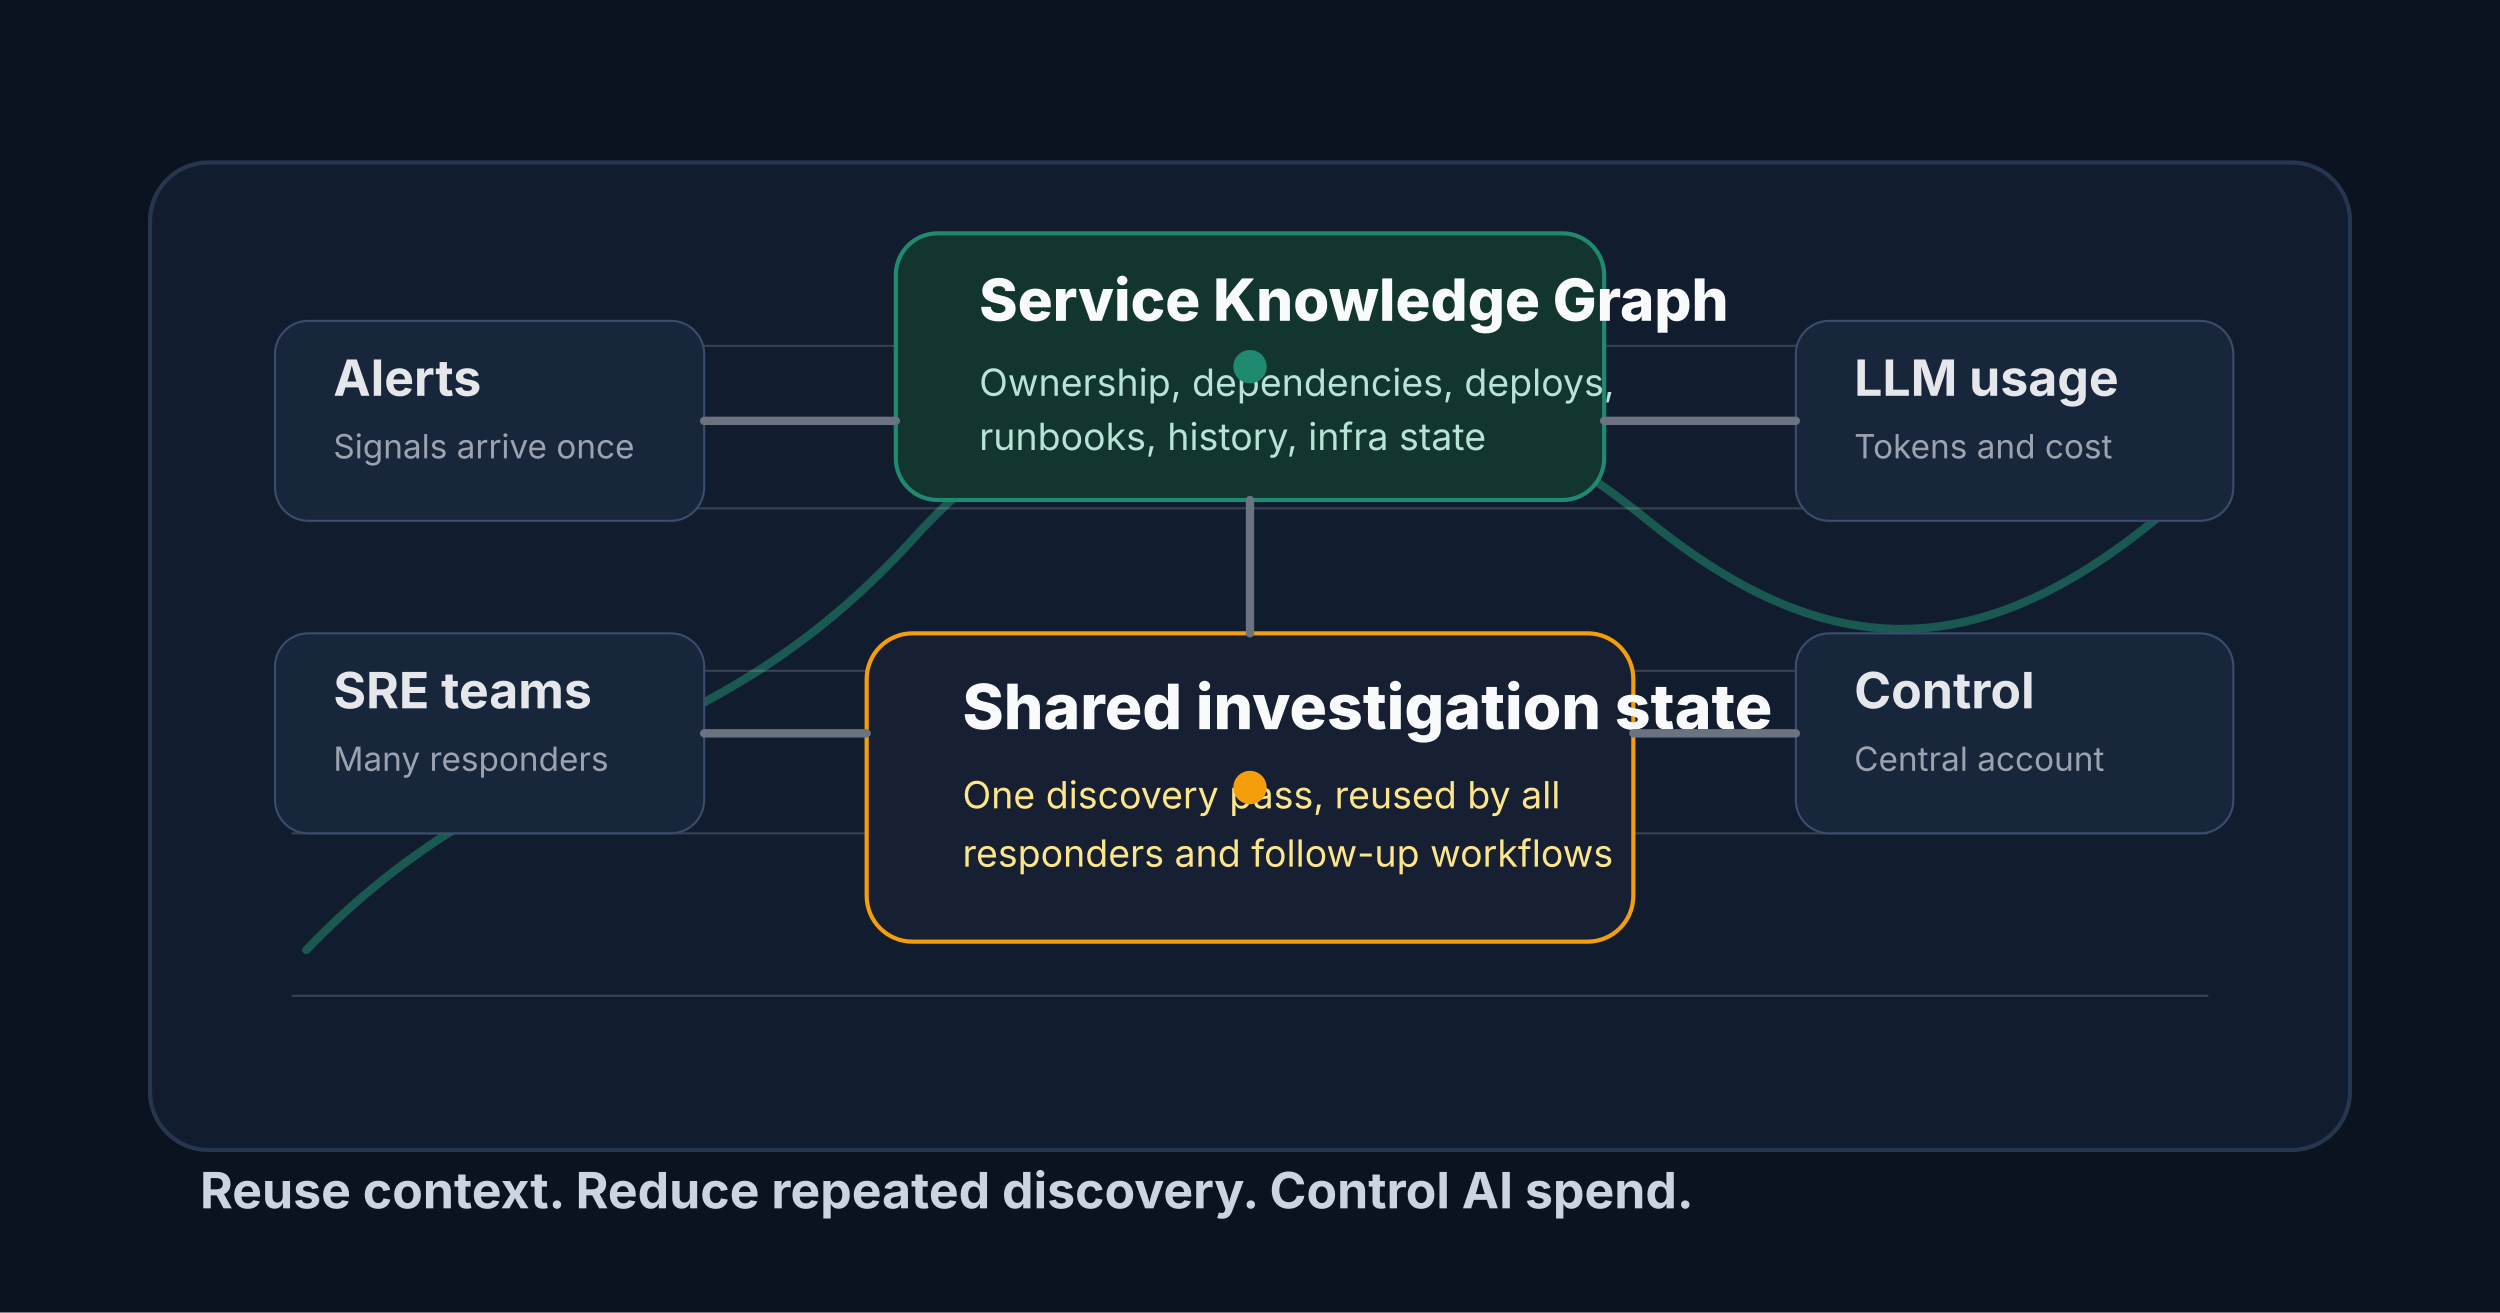
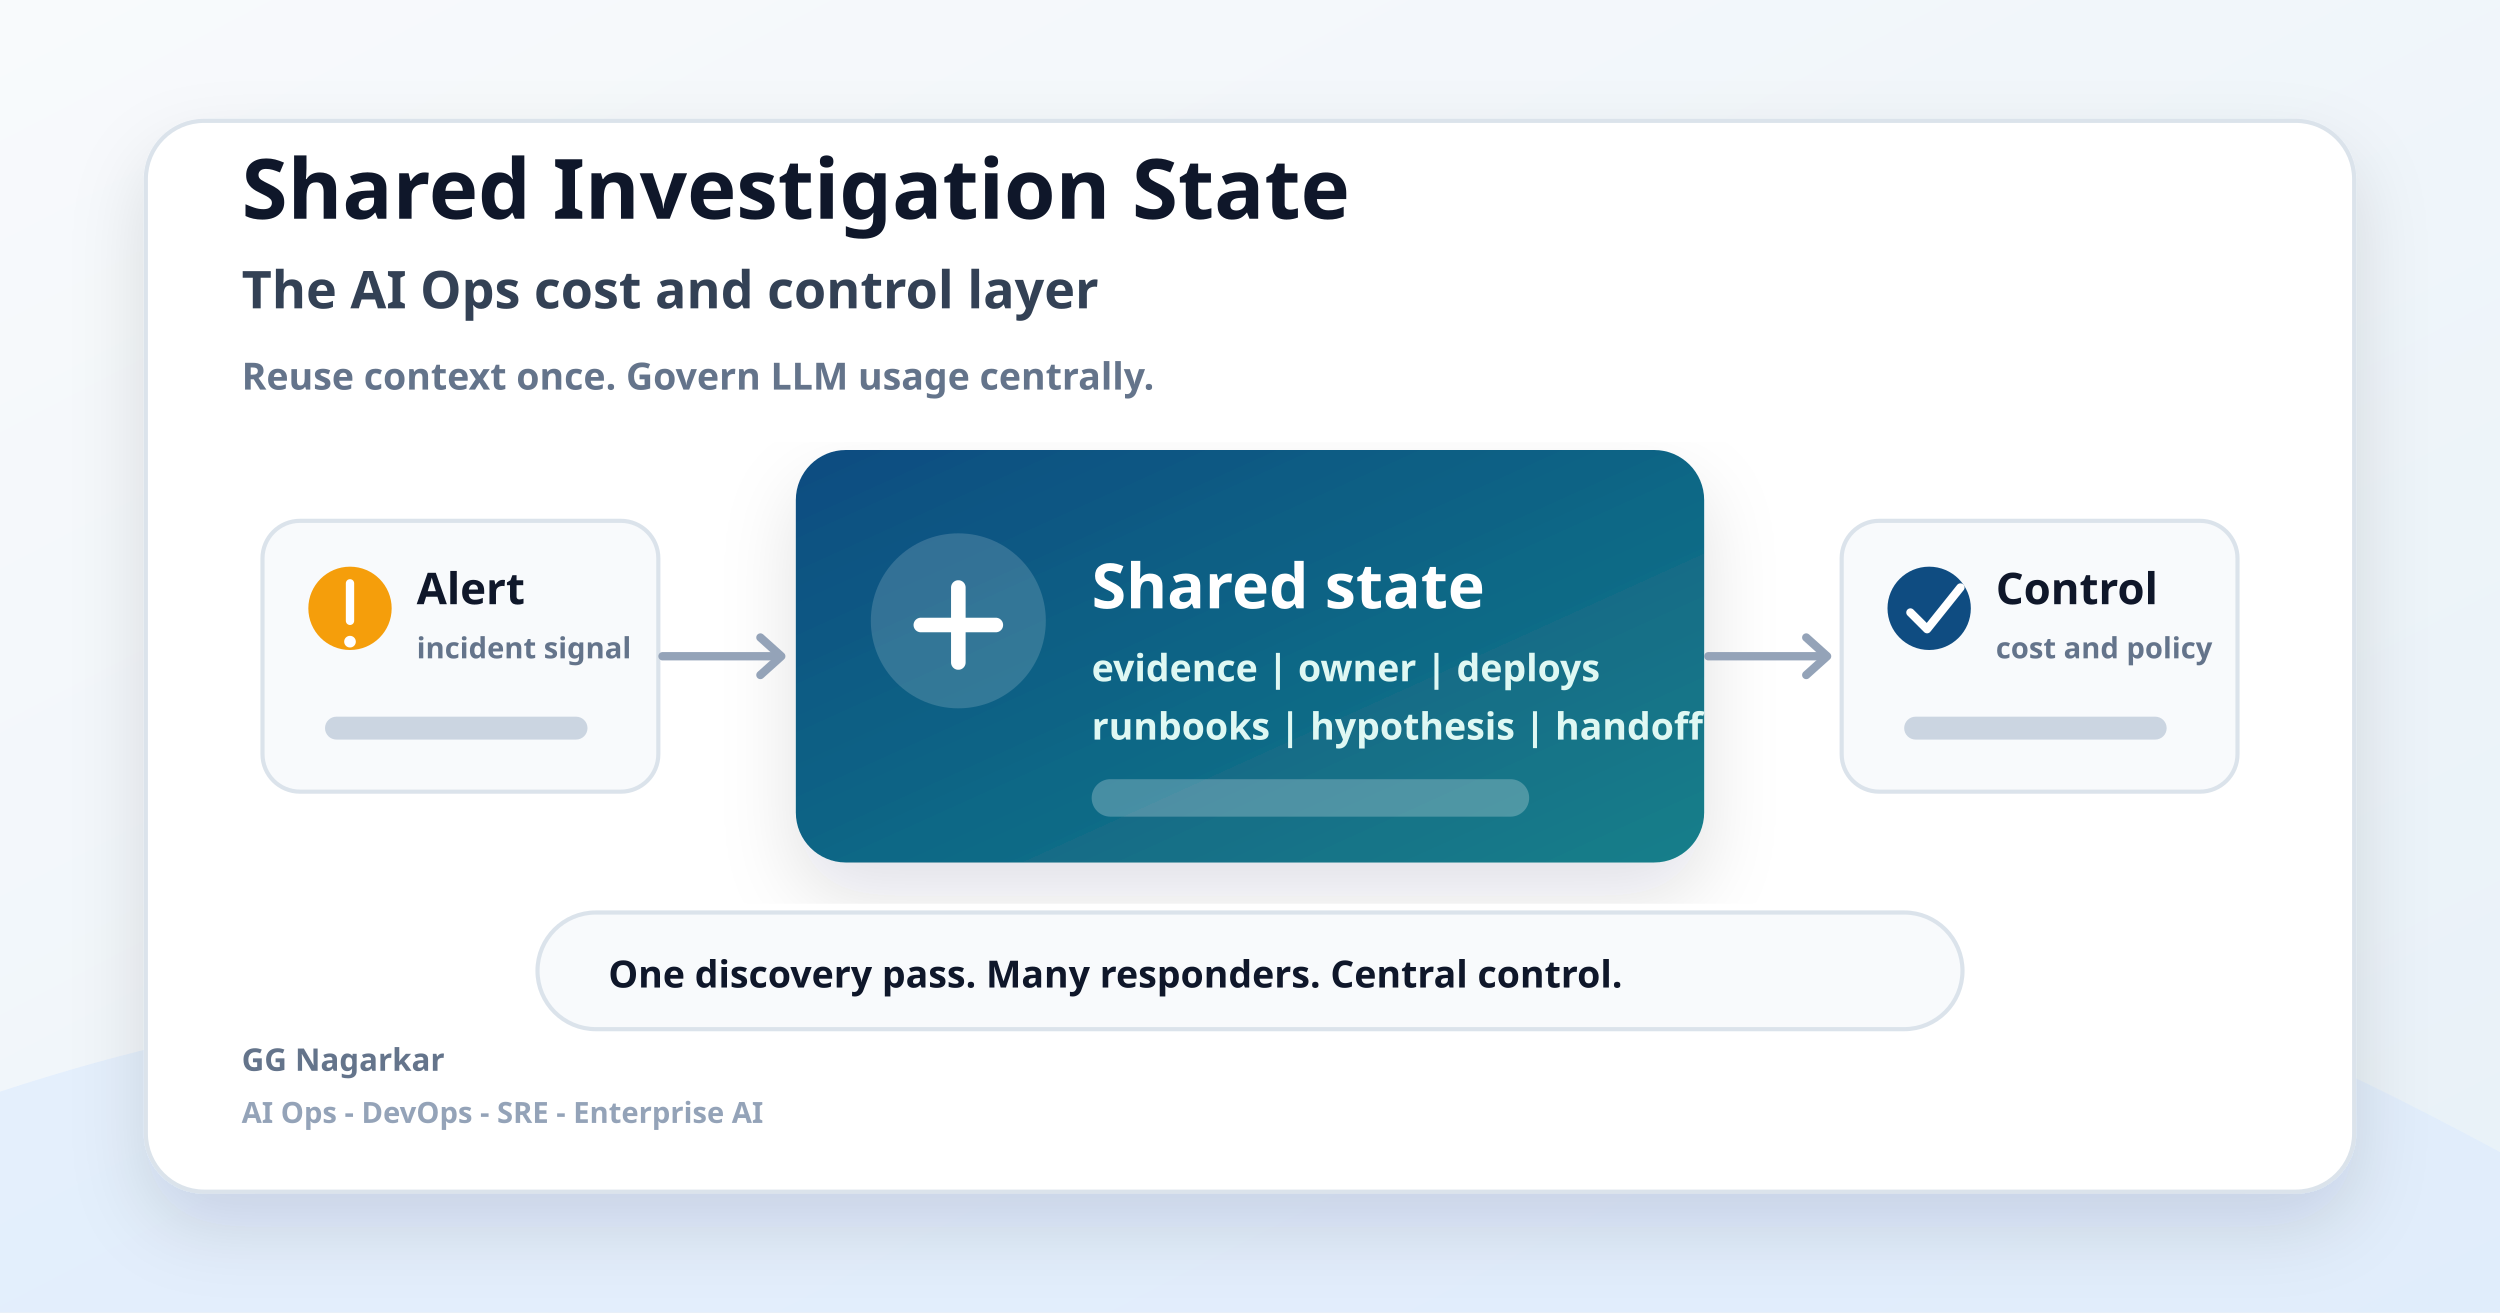
- <svg xmlns="http://www.w3.org/2000/svg" width="1200" height="630" viewBox="0 0 1200 630" fill="none" role="img" aria-labelledby="title desc">
-   <rect width="1200" height="630" fill="#0B1220" />
-   <rect x="72" y="78" width="1056" height="474" rx="28" fill="#111C2F" stroke="#26364F" stroke-width="2" />
-   <path d="M147 456C249 350 337 370 438 259C548 137 689 167 790 249C881 323 959 323 1061 226" stroke="#1F8A70" stroke-width="4" stroke-linecap="round" opacity="0.55" />
-   <g opacity="0.18">
-     <path d="M140 166H1060" stroke="#E5E7EB" />
-     <path d="M140 244H1060" stroke="#E5E7EB" />
-     <path d="M140 322H1060" stroke="#E5E7EB" />
-     <path d="M140 400H1060" stroke="#E5E7EB" />
-     <path d="M140 478H1060" stroke="#E5E7EB" />
+ <svg xmlns="http://www.w3.org/2000/svg" width="1200" height="630" viewBox="0 0 1200 630" role="img" aria-labelledby="title desc">
+   <defs>
+     <linearGradient id="bg" x1="0" y1="0" x2="1" y2="1">
+       <stop offset="0%" stop-color="#f8fafc" />
+       <stop offset="100%" stop-color="#e8f1f8" />
+     </linearGradient>
+     <linearGradient id="core" x1="0" y1="0" x2="1" y2="1">
+       <stop offset="0%" stop-color="#0f4c81" />
+       <stop offset="100%" stop-color="#137f8a" />
+     </linearGradient>
+     <filter id="shadow" x="-10%" y="-10%" width="120%" height="120%">
+       <feDropShadow dx="0" dy="16" stdDeviation="18" flood-color="#0f172a" flood-opacity="0.12" />
+     </filter>
+   </defs>
+   <rect width="1200" height="630" fill="url(#bg)" />
+   <path d="M0 524c122-40 226-51 314-32 108 23 185 88 315 70 137-19 186-111 329-98 83 8 158 44 242 89v77H0z" fill="#dbeafe" opacity="0.62" />
+   <rect x="70" y="58" width="1060" height="514" rx="28" fill="#ffffff" stroke="#dbe3eb" stroke-width="2" filter="url(#shadow)" />
+   <g transform="translate(116 105)">
+     <text x="0" y="0" fill="#0f172a" font-family="Manrope, Segoe UI, sans-serif" font-size="40" font-weight="800">Shared Investigation State</text>
+     <text x="0" y="43" fill="#334155" font-family="Manrope, Segoe UI, sans-serif" font-size="25" font-weight="700">The AI Ops cost and control layer</text>
+     <text x="0" y="82" fill="#64748b" font-family="Manrope, Segoe UI, sans-serif" font-size="18" font-weight="600">Reuse context once. Govern LLM usage centrally.</text>
  </g>
-   <g>
-     <rect x="132" y="154" width="206" height="96" rx="16" fill="#18263C" stroke="#3A4D6B" />
-     <text x="160" y="190" fill="#E5E7EB" font-family="Inter, Arial, sans-serif" font-size="24" font-weight="700">Alerts</text>
-     <text x="160" y="220" fill="#9CA3AF" font-family="Inter, Arial, sans-serif" font-size="16">Signals arrive once</text>
+   <g transform="translate(126 250)">
+     <rect x="0" y="0" width="190" height="130" rx="18" fill="#f8fafc" stroke="#dbe3eb" stroke-width="2" />
+     <circle cx="42" cy="42" r="20" fill="#f59e0b" />
+     <path d="M42 30v18" stroke="#ffffff" stroke-width="4" stroke-linecap="round" />
+     <circle cx="42" cy="58" r="2.8" fill="#ffffff" />
+     <text x="74" y="40" fill="#0f172a" font-family="Manrope, Segoe UI, sans-serif" font-size="21" font-weight="800">Alert</text>
+     <text x="74" y="66" fill="#64748b" font-family="Manrope, Segoe UI, sans-serif" font-size="14" font-weight="650">incident signal</text>
+     <rect x="30" y="94" width="126" height="11" rx="5.5" fill="#cbd5e1" />
  </g>
-   <g>
-     <rect x="132" y="304" width="206" height="96" rx="16" fill="#18263C" stroke="#3A4D6B" />
-     <text x="160" y="340" fill="#E5E7EB" font-family="Inter, Arial, sans-serif" font-size="24" font-weight="700">SRE teams</text>
-     <text x="160" y="370" fill="#9CA3AF" font-family="Inter, Arial, sans-serif" font-size="16">Many responders</text>
+   <g transform="translate(382 216)">
+     <rect x="0" y="0" width="436" height="198" rx="24" fill="url(#core)" filter="url(#shadow)" />
+     <circle cx="78" cy="82" r="42" fill="#ffffff" opacity="0.16" />
+     <path d="M60 84h36M78 66v36" stroke="#ffffff" stroke-width="7" stroke-linecap="round" />
+     <text x="142" y="76" fill="#ffffff" font-family="Manrope, Segoe UI, sans-serif" font-size="30" font-weight="800">Shared state</text>
+     <text x="142" y="111" fill="#dff8f3" font-family="Manrope, Segoe UI, sans-serif" font-size="18" font-weight="700">evidence | owner | deploys</text>
+     <text x="142" y="139" fill="#dff8f3" font-family="Manrope, Segoe UI, sans-serif" font-size="18" font-weight="700">runbooks | hypothesis | handoff</text>
+     <rect x="142" y="158" width="210" height="18" rx="9" fill="#ffffff" opacity="0.24" />
  </g>
-   <g>
-     <rect x="430" y="112" width="340" height="128" rx="20" fill="#12362F" stroke="#1F8A70" stroke-width="2" />
-     <text x="470" y="154" fill="#F9FAFB" font-family="Inter, Arial, sans-serif" font-size="28" font-weight="800">Service Knowledge Graph</text>
-     <text x="470" y="190" fill="#B7E4D6" font-family="Inter, Arial, sans-serif" font-size="18">Ownership, dependencies, deploys,</text>
-     <text x="470" y="216" fill="#B7E4D6" font-family="Inter, Arial, sans-serif" font-size="18">runbooks, history, infra state</text>
+   <g transform="translate(884 250)">
+     <rect x="0" y="0" width="190" height="130" rx="18" fill="#f8fafc" stroke="#dbe3eb" stroke-width="2" />
+     <circle cx="42" cy="42" r="20" fill="#0f4c81" />
+     <path d="M33 44l8 8 16-20" fill="none" stroke="#ffffff" stroke-width="4" stroke-linecap="round" stroke-linejoin="round" />
+     <text x="74" y="40" fill="#0f172a" font-family="Manrope, Segoe UI, sans-serif" font-size="21" font-weight="800">Control</text>
+     <text x="74" y="66" fill="#64748b" font-family="Manrope, Segoe UI, sans-serif" font-size="14" font-weight="650">cost and policy</text>
+     <rect x="30" y="94" width="126" height="11" rx="5.5" fill="#cbd5e1" />
  </g>
-   <g>
-     <rect x="416" y="304" width="368" height="148" rx="22" fill="#172033" stroke="#F59E0B" stroke-width="2" />
-     <text x="462" y="350" fill="#F9FAFB" font-family="Inter, Arial, sans-serif" font-size="30" font-weight="800">Shared investigation state</text>
-     <text x="462" y="388" fill="#FDE68A" font-family="Inter, Arial, sans-serif" font-size="18">One discovery pass, reused by all</text>
-     <text x="462" y="416" fill="#FDE68A" font-family="Inter, Arial, sans-serif" font-size="18">responders and follow-up workflows</text>
+   <g transform="translate(258 438)">
+     <rect x="0" y="0" width="684" height="56" rx="28" fill="#f8fafc" stroke="#dbe3eb" stroke-width="2" />
+     <text x="34" y="36" fill="#0f172a" font-family="Manrope, Segoe UI, sans-serif" font-size="18" font-weight="800">One discovery pass. Many responders. Central control.</text>
  </g>
-   <g>
-     <rect x="862" y="154" width="210" height="96" rx="16" fill="#18263C" stroke="#3A4D6B" />
-     <text x="890" y="190" fill="#E5E7EB" font-family="Inter, Arial, sans-serif" font-size="24" font-weight="700">LLM usage</text>
-     <text x="890" y="220" fill="#9CA3AF" font-family="Inter, Arial, sans-serif" font-size="16">Tokens and cost</text>
+   <g fill="none" stroke="#94a3b8" stroke-width="4" stroke-linecap="round" stroke-linejoin="round">
+     <path d="M318 315h56" />
+     <path d="M365 306l10 9-10 9" />
+     <path d="M820 315h56" />
+     <path d="M867 306l10 9-10 9" />
  </g>
-   <g>
-     <rect x="862" y="304" width="210" height="96" rx="16" fill="#18263C" stroke="#3A4D6B" />
-     <text x="890" y="340" fill="#E5E7EB" font-family="Inter, Arial, sans-serif" font-size="24" font-weight="700">Control</text>
-     <text x="890" y="370" fill="#9CA3AF" font-family="Inter, Arial, sans-serif" font-size="16">Central account</text>
+   <g transform="translate(116 514)">
+     <text x="0" y="0" fill="#64748b" font-family="Manrope, Segoe UI, sans-serif" font-size="15" font-weight="700">GG Nagarkar</text>
+     <text x="0" y="25" fill="#94a3b8" font-family="Manrope, Segoe UI, sans-serif" font-size="14" font-weight="600">AI Ops - DevOps - SRE - Enterprise AI</text>
  </g>
-   <path d="M338 202H430" stroke="#6B7280" stroke-width="4" stroke-linecap="round" />
-   <path d="M600 240V304" stroke="#6B7280" stroke-width="4" stroke-linecap="round" />
-   <path d="M338 352H416" stroke="#6B7280" stroke-width="4" stroke-linecap="round" />
-   <path d="M784 352H862" stroke="#6B7280" stroke-width="4" stroke-linecap="round" />
-   <path d="M770 202H862" stroke="#6B7280" stroke-width="4" stroke-linecap="round" />
-   <circle cx="600" cy="378" r="8" fill="#F59E0B" />
-   <circle cx="600" cy="176" r="8" fill="#1F8A70" />
-   <text x="96" y="580" fill="#CBD5E1" font-family="Inter, Arial, sans-serif" font-size="24" font-weight="700">Reuse context. Reduce repeated discovery. Control AI spend.</text>
</svg>
